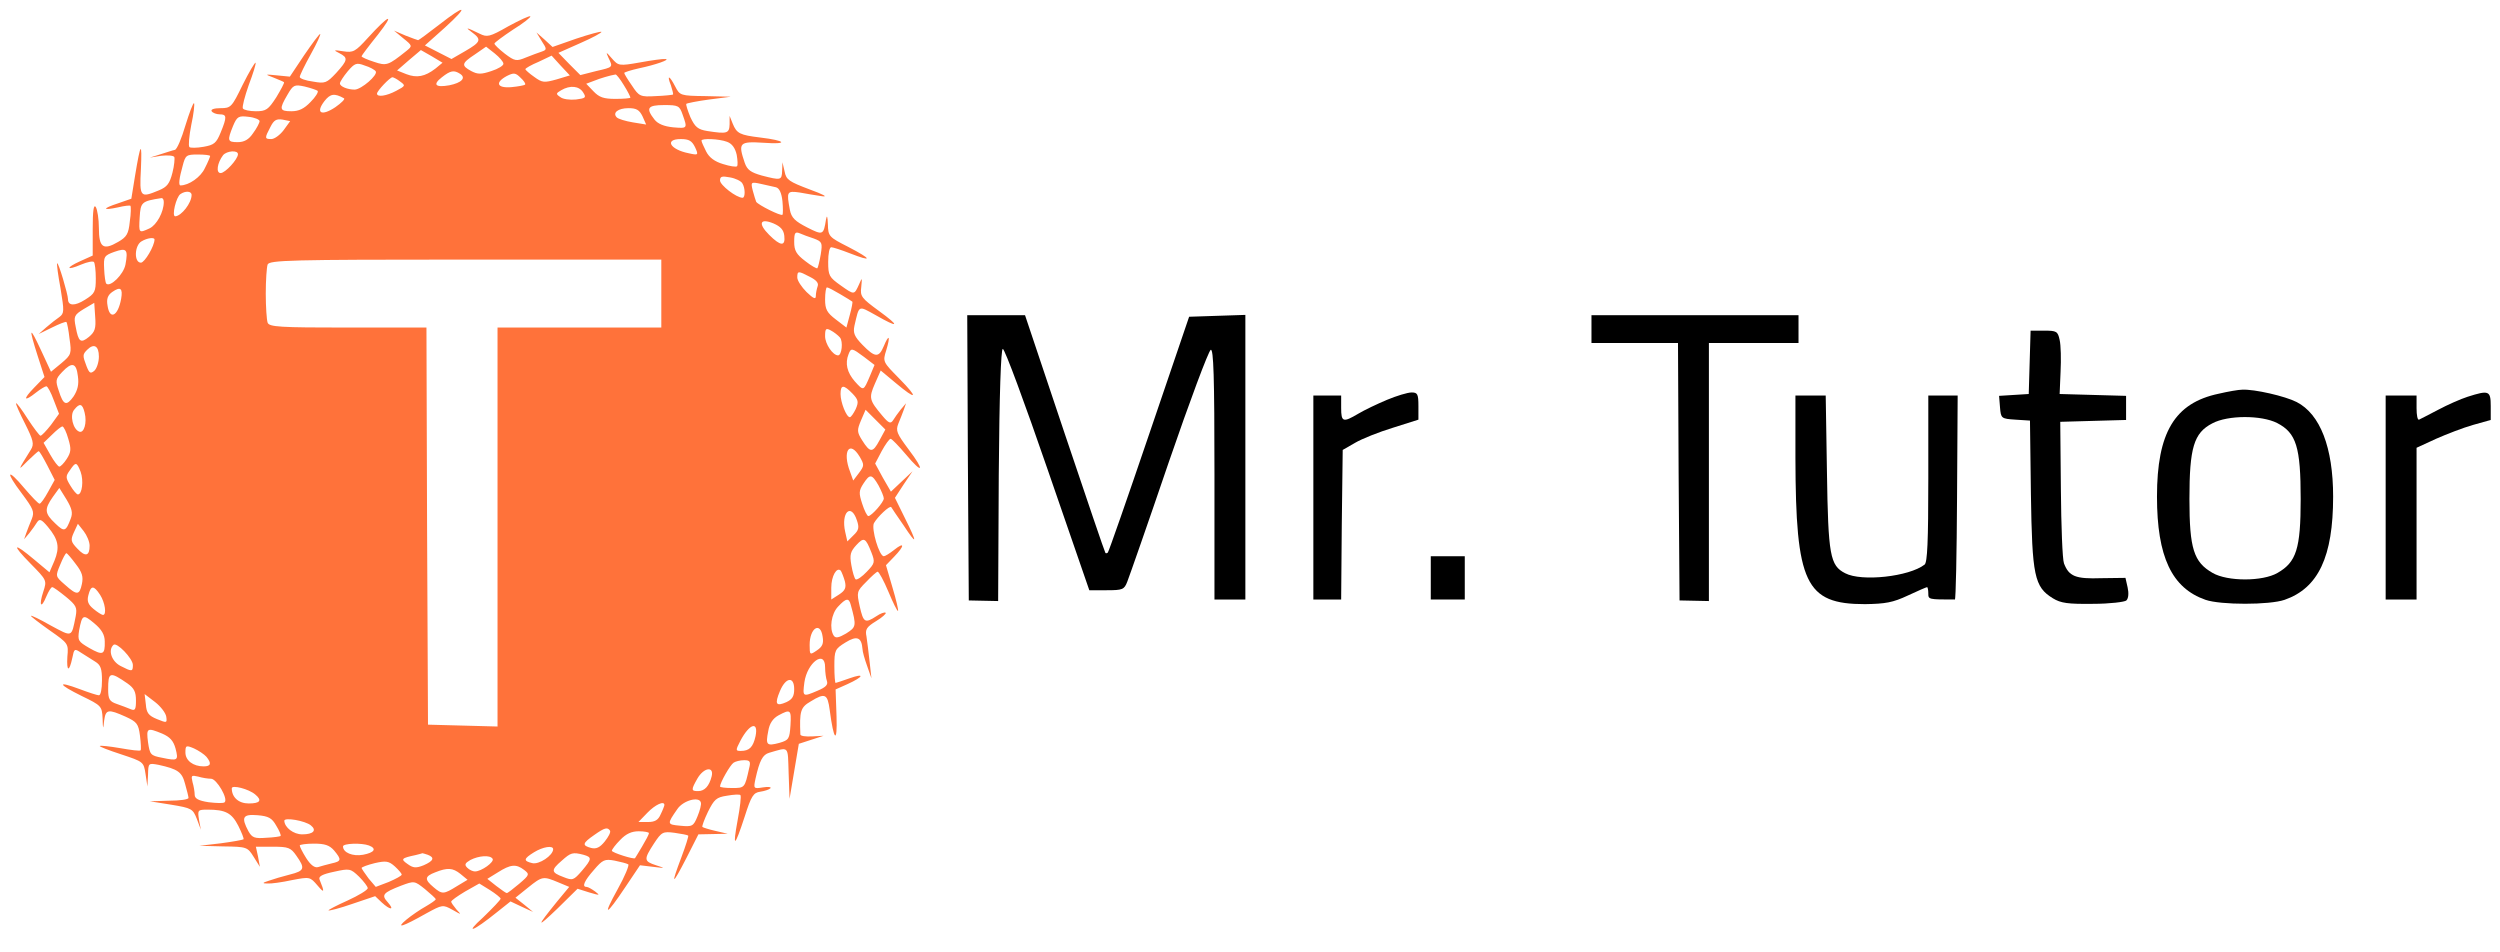
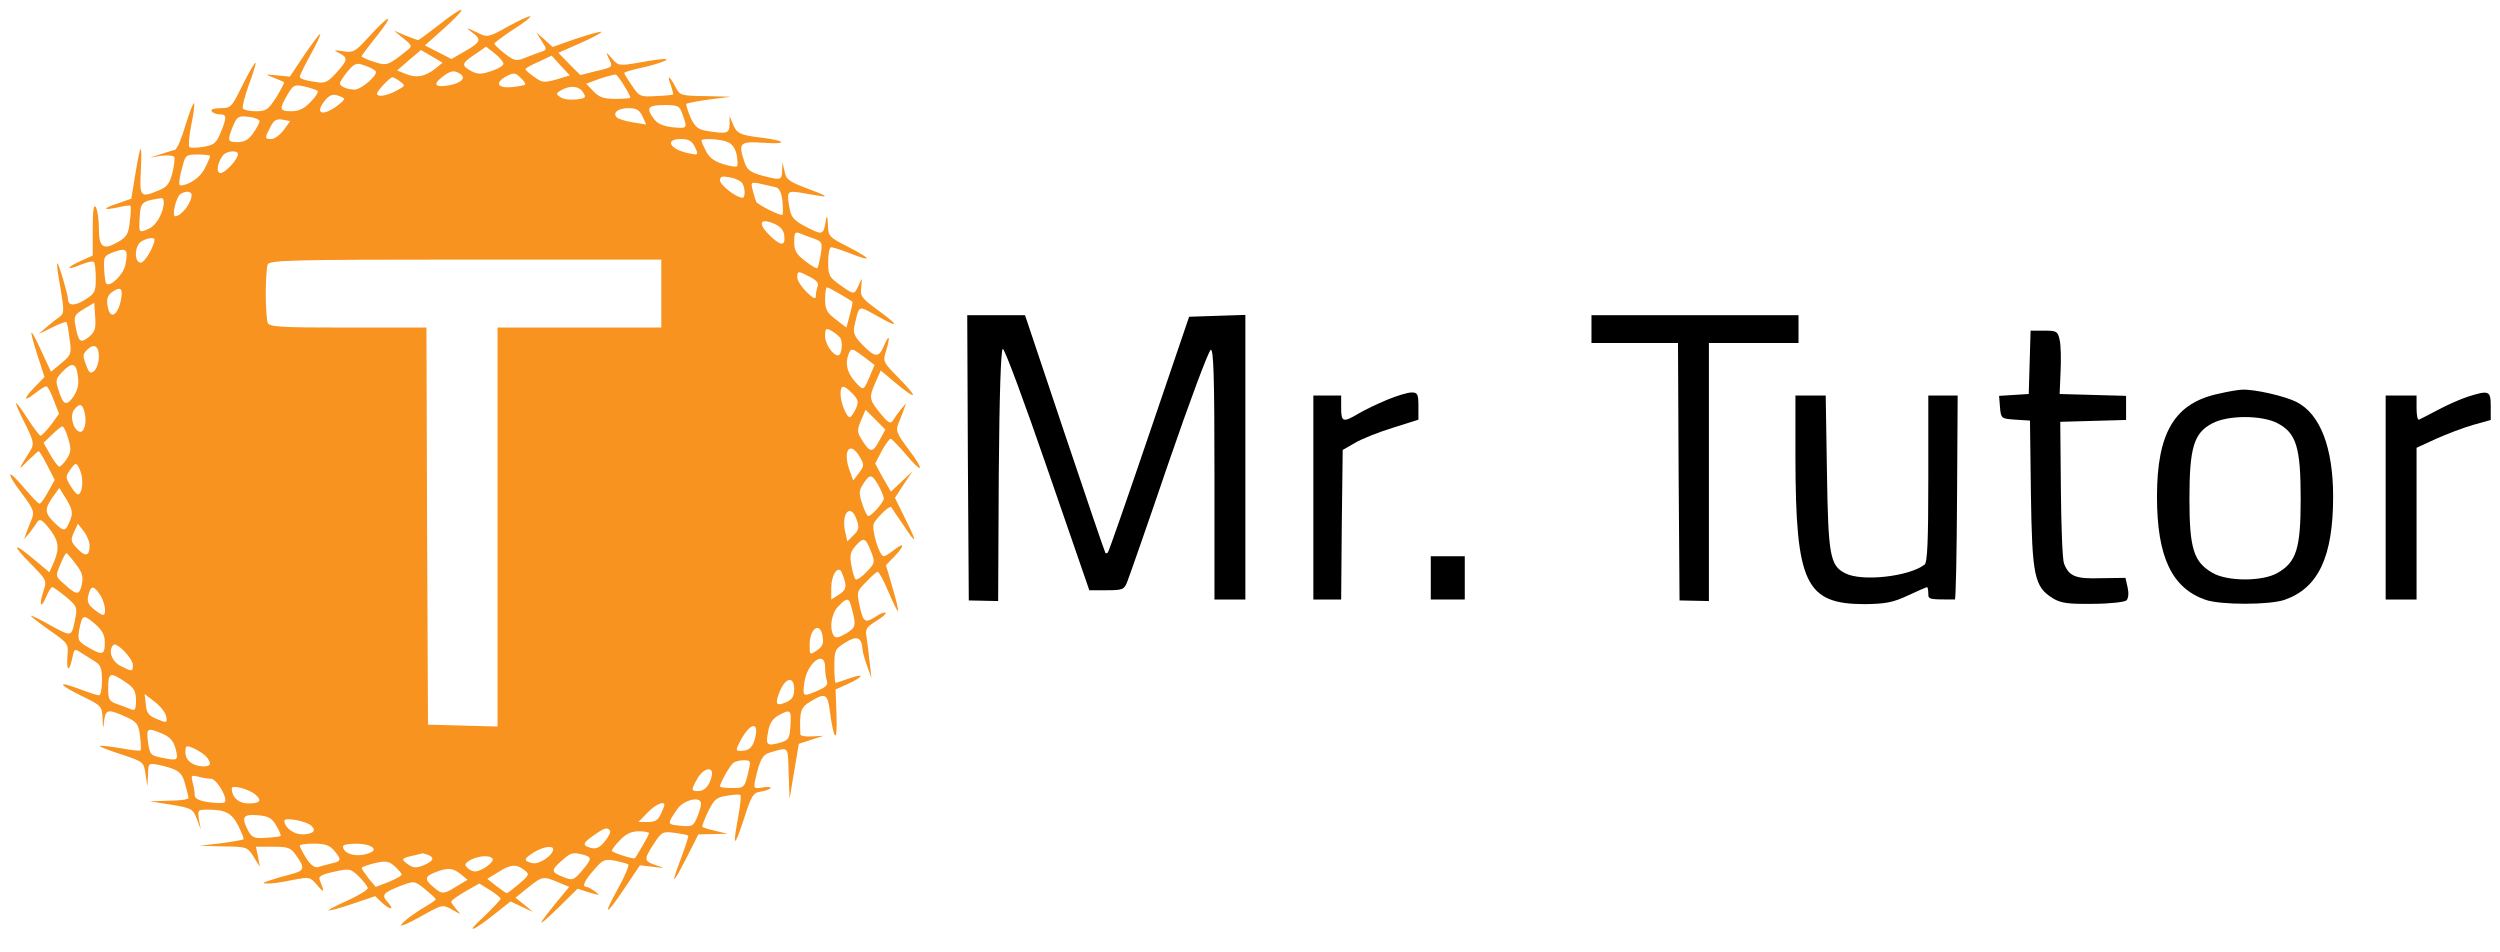
<svg xmlns="http://www.w3.org/2000/svg" version="1.0" width="809pt" height="308pt" viewBox="0 0 809 308" preserveAspectRatio="xMidYMid meet">
  <g transform="translate(0,308) scale(0.1,-0.1)" fill="#000000" stroke="none">
-     <path fill="#ff723a" d="M1421 3000 c-36 -28 -66 -50 -68 -50 -2 0 -20 7 -41 15 l-37 16 30 -25 c30 -24 30 -25 10 -41 -59 -47 -64 -49 -105 -35 -22 7 -40 15 -40 18 0 2 24 34 53 70 57 73 37 66 -33 -11 -40 -44 -47 -48 -79 -43 -32 5 -33 4 -13 -6 29 -15 28 -22 -10 -64 -31 -33 -36 -35 -75 -28 -24 3 -43 10 -43 15 0 5 16 38 36 74 20 36 33 65 30 65 -3 0 -26 -31 -52 -69 l-46 -69 -41 4 c-41 4 -41 4 -12 -7 17 -7 32 -13 34 -15 2 -2 -10 -24 -25 -49 -26 -40 -33 -45 -66 -45 -20 0 -39 4 -42 9 -3 5 6 39 19 76 14 37 24 69 22 72 -2 2 -21 -30 -42 -72 -35 -72 -38 -75 -71 -75 -21 0 -33 -4 -29 -10 3 -5 15 -10 26 -10 23 0 24 -8 3 -59 -14 -34 -21 -40 -55 -46 -22 -4 -43 -4 -46 -1 -4 4 -1 36 6 72 8 36 11 67 9 70 -3 2 -15 -30 -28 -72 -12 -41 -27 -77 -34 -79 -6 -1 -27 -8 -46 -14 l-35 -11 37 6 c20 2 39 1 42 -4 2 -4 0 -28 -6 -51 -9 -35 -17 -46 -44 -57 -60 -25 -63 -23 -58 69 4 92 -1 87 -19 -22 l-12 -74 -43 -15 c-52 -17 -51 -24 0 -13 20 5 39 7 40 5 2 -2 2 -25 -2 -51 -4 -40 -10 -50 -38 -66 -48 -28 -62 -18 -62 45 0 29 -5 60 -10 68 -7 10 -10 -12 -10 -71 l0 -86 -40 -18 c-49 -22 -46 -32 3 -11 19 8 38 12 41 8 3 -3 6 -27 6 -53 0 -43 -3 -49 -35 -69 -33 -21 -55 -20 -55 2 0 15 -31 120 -35 116 -2 -2 3 -39 11 -82 12 -73 12 -80 -4 -92 -9 -6 -28 -21 -42 -33 l-25 -22 43 21 c24 12 45 20 47 18 2 -2 7 -26 10 -54 7 -48 6 -52 -26 -79 l-34 -28 -32 69 c-38 82 -41 76 -11 -18 l22 -68 -34 -35 c-37 -38 -33 -47 7 -15 14 11 29 20 33 20 4 0 15 -20 24 -45 l17 -44 -26 -36 c-15 -19 -30 -35 -34 -35 -3 0 -22 25 -41 54 -19 30 -36 53 -38 51 -2 -1 11 -31 29 -66 27 -54 30 -66 19 -84 -43 -69 -44 -71 -11 -37 18 17 34 32 36 32 3 0 15 -21 28 -46 l24 -47 -21 -38 c-12 -22 -24 -39 -28 -39 -4 0 -26 23 -49 50 -56 67 -63 55 -9 -16 38 -51 42 -60 33 -83 -6 -14 -14 -35 -18 -46 l-7 -20 17 20 c9 11 20 27 25 35 8 12 14 10 35 -15 34 -41 39 -66 21 -110 l-16 -37 -49 41 c-69 58 -75 51 -12 -13 53 -54 53 -54 41 -91 -15 -45 -7 -57 10 -15 7 16 15 30 19 30 4 0 23 -14 44 -31 34 -28 37 -35 32 -63 -14 -70 -10 -68 -81 -30 -35 20 -64 34 -64 31 0 -2 27 -23 61 -47 60 -42 61 -43 57 -85 -3 -49 6 -51 16 -4 6 30 7 31 28 17 13 -8 33 -21 46 -29 18 -11 22 -23 22 -61 0 -27 -4 -48 -10 -48 -5 0 -33 9 -62 20 -75 28 -71 16 6 -22 64 -31 66 -33 68 -73 1 -37 2 -37 5 -7 5 37 13 38 69 13 37 -17 42 -23 47 -62 3 -24 4 -45 2 -47 -2 -3 -32 1 -66 7 -35 6 -64 9 -66 7 -2 -2 29 -14 69 -27 72 -24 73 -24 79 -64 l6 -40 2 38 c1 38 1 38 34 32 63 -14 76 -23 86 -62 6 -21 11 -41 11 -45 0 -5 -28 -9 -62 -9 l-63 -2 69 -11 c66 -11 70 -13 83 -46 l13 -35 -6 32 c-5 32 -4 33 28 33 58 0 78 -11 99 -52 11 -22 19 -42 17 -44 -3 -2 -36 -8 -74 -13 l-69 -8 78 -2 c76 -1 78 -2 98 -34 l20 -32 -6 33 -7 32 56 0 c49 0 57 -3 75 -29 29 -41 27 -49 -21 -61 -24 -6 -54 -15 -68 -20 -22 -7 -22 -9 -4 -9 11 -1 47 4 79 11 58 11 58 11 83 -18 22 -26 23 -22 6 20 -4 10 9 17 47 25 50 11 53 11 81 -16 15 -15 28 -32 28 -37 0 -6 -30 -24 -65 -40 -36 -16 -64 -31 -62 -32 2 -2 37 7 77 21 l74 25 21 -20 c28 -26 43 -26 20 0 -22 24 -16 31 43 54 43 16 43 16 77 -11 19 -16 35 -30 35 -33 0 -3 -15 -13 -32 -23 -18 -10 -46 -29 -63 -43 -37 -31 -12 -23 64 20 53 29 54 29 85 12 30 -17 30 -17 13 1 -9 11 -17 22 -17 25 0 4 20 18 45 33 l46 26 34 -21 c19 -12 35 -25 35 -28 0 -4 -26 -31 -57 -61 -62 -56 -33 -46 45 17 l44 35 36 -17 37 -17 -28 23 -29 23 41 33 c46 37 49 37 97 17 l36 -15 -39 -47 c-68 -84 -68 -89 0 -24 l66 65 38 -12 c34 -10 36 -10 19 3 -11 8 -23 15 -28 15 -16 0 -7 20 24 55 28 33 35 36 67 30 20 -4 39 -9 44 -12 4 -2 -11 -39 -34 -80 -51 -92 -39 -89 25 7 l47 70 42 -5 c41 -5 41 -5 10 5 -40 13 -40 19 -7 70 25 38 29 40 67 35 22 -3 42 -7 44 -9 2 -1 -8 -33 -22 -70 -35 -93 -31 -94 16 -3 l39 77 48 1 47 1 -39 9 c-22 5 -41 11 -43 13 -2 2 6 24 18 49 20 40 27 47 61 52 22 4 42 5 44 2 3 -3 -1 -39 -9 -81 -17 -93 -10 -89 23 12 21 66 28 77 50 80 14 2 29 7 33 11 4 4 -6 6 -24 3 -31 -5 -31 -4 -24 29 13 58 23 77 44 83 66 19 60 25 63 -66 l3 -83 15 89 15 89 40 13 40 13 -37 -2 c-21 -1 -37 1 -38 6 -3 75 0 88 33 107 47 29 55 25 62 -28 13 -100 25 -111 22 -20 l-3 87 38 17 c53 24 58 37 7 19 -23 -8 -43 -15 -45 -15 -2 0 -4 24 -4 54 0 52 2 56 36 77 37 23 52 17 55 -21 0 -8 7 -33 15 -55 l14 -40 -6 54 c-3 30 -8 66 -10 81 -5 23 0 31 31 50 20 12 34 25 31 27 -3 3 -17 -2 -30 -11 -37 -24 -42 -21 -54 32 -10 46 -10 48 21 79 17 18 34 33 37 33 4 0 20 -29 35 -65 15 -36 29 -64 31 -62 2 2 -6 36 -18 76 l-21 72 26 27 c35 36 35 50 1 23 -15 -12 -30 -21 -34 -21 -15 0 -41 89 -32 107 12 21 51 58 56 52 1 -2 19 -29 40 -59 44 -67 46 -60 4 24 l-32 65 28 43 29 43 -35 -33 -35 -33 -26 45 -25 46 21 40 c12 22 25 40 29 40 4 0 26 -23 49 -50 56 -67 63 -55 9 16 -38 51 -42 60 -33 83 6 14 14 35 18 46 l7 20 -17 -20 c-9 -11 -20 -27 -25 -35 -8 -12 -14 -10 -35 15 -42 50 -44 57 -24 103 l19 43 48 -40 c69 -58 76 -51 12 14 -53 54 -54 54 -42 92 14 46 9 54 -8 13 -16 -38 -28 -38 -69 4 -26 27 -31 38 -26 62 16 68 11 66 69 34 75 -43 80 -37 10 14 -56 41 -61 47 -57 77 3 32 3 32 -7 9 -16 -35 -15 -35 -59 -4 -38 27 -41 32 -41 77 0 26 4 47 10 47 5 0 33 -9 61 -20 74 -29 71 -19 -6 21 -63 32 -65 34 -66 74 -1 25 -3 31 -6 15 -8 -51 -10 -52 -61 -26 -39 20 -51 31 -56 57 -11 59 -10 62 32 56 20 -4 53 -9 72 -12 21 -3 4 6 -40 22 -66 25 -76 31 -81 58 l-7 30 -1 -27 c-1 -32 -4 -32 -66 -16 -35 10 -47 18 -55 41 -22 65 -18 70 61 65 82 -6 73 7 -11 17 -66 8 -76 13 -89 45 l-10 25 0 -27 c-1 -30 -8 -32 -72 -22 -31 5 -40 13 -55 45 -9 22 -15 41 -13 43 2 2 36 9 74 14 l70 9 -82 2 c-81 1 -83 2 -98 31 -19 37 -28 39 -14 4 5 -15 8 -28 7 -30 -2 -1 -27 -4 -56 -5 -50 -3 -54 -1 -77 34 -14 20 -25 38 -25 41 0 2 21 9 48 15 53 11 104 29 85 30 -7 1 -44 -4 -82 -11 -68 -12 -70 -11 -91 13 -19 22 -20 22 -11 2 15 -31 16 -30 -40 -43 l-51 -13 -36 36 -35 36 72 32 c39 17 70 34 67 36 -2 2 -39 -8 -81 -22 l-77 -27 -26 24 -26 23 17 -28 c17 -26 17 -28 0 -34 -10 -3 -33 -12 -51 -19 -31 -13 -36 -12 -68 12 -19 15 -34 29 -34 33 0 3 27 23 60 45 34 21 59 41 56 43 -2 3 -34 -12 -71 -32 -61 -35 -69 -36 -93 -24 -43 21 -49 22 -24 4 31 -23 28 -31 -22 -60 l-45 -26 -43 22 -43 22 65 58 c79 72 68 77 -19 9z m208 -126 c1 -6 -17 -17 -39 -24 -33 -11 -44 -11 -65 0 -33 18 -32 25 12 54 l36 25 28 -22 c15 -12 28 -27 28 -33z m-220 -16 c-34 -26 -60 -31 -94 -18 l-30 12 38 33 39 33 35 -20 35 -21 -23 -19z m392 -35 c-40 -11 -46 -11 -72 8 -16 11 -29 23 -29 25 0 3 19 14 43 24 l42 20 29 -32 30 -32 -43 -13z m-585 26 c7 -12 -46 -58 -68 -59 -23 0 -48 10 -48 20 0 5 11 22 25 39 23 27 29 29 55 19 17 -5 33 -14 36 -19z m273 -8 c20 -13 5 -29 -35 -37 -45 -8 -55 2 -24 26 28 22 39 24 59 11z m210 -35 c-2 -2 -22 -6 -44 -8 -47 -4 -54 15 -15 36 22 11 28 11 44 -5 11 -10 18 -20 15 -23z m320 -2 c12 -19 21 -37 21 -40 0 -2 -22 -4 -48 -4 -39 0 -53 5 -72 25 l-23 24 24 9 c22 9 53 18 71 21 3 0 15 -15 27 -35z m-724 12 c18 -13 17 -14 -13 -30 -32 -17 -62 -21 -62 -9 0 9 42 53 50 53 3 0 15 -6 25 -14z m-267 -30 c3 -4 -7 -20 -23 -36 -21 -22 -38 -30 -62 -30 -39 0 -40 7 -13 53 19 33 23 34 56 27 20 -5 38 -11 42 -14z m859 -5 c11 -17 8 -19 -23 -23 -20 -2 -43 1 -51 8 -15 10 -14 12 3 22 29 17 58 14 71 -7z m-774 -19 c5 -2 -8 -15 -28 -29 -45 -30 -65 -19 -35 20 19 24 32 26 63 9z m1096 -53 c16 -45 16 -45 -31 -41 -29 3 -49 11 -60 25 -29 37 -23 47 31 47 46 0 50 -2 60 -31z m-130 -5 l12 -27 -43 7 c-24 4 -47 11 -52 16 -15 15 4 30 38 30 26 0 35 -6 45 -26z m-1239 -16 c0 -5 -9 -23 -21 -39 -14 -21 -29 -29 -50 -29 -33 0 -34 5 -15 52 13 31 18 34 50 30 20 -2 36 -9 36 -14z m78 -29 c-12 -16 -30 -29 -40 -29 -22 0 -22 3 -3 39 11 22 19 27 39 24 l25 -5 -21 -29z m1331 -55 c12 -26 11 -27 -20 -20 -61 12 -80 46 -26 46 27 0 36 -6 46 -26z m104 17 c16 -6 26 -20 31 -42 3 -18 4 -34 1 -37 -3 -3 -23 0 -45 7 -27 8 -45 21 -55 41 -8 16 -15 31 -15 35 0 8 57 6 83 -4z m-1583 -40 c0 -16 -41 -61 -56 -61 -16 0 -11 33 8 58 12 14 48 17 48 3z m-90 -6 c0 -2 -7 -20 -17 -39 -13 -29 -52 -56 -79 -56 -7 0 -4 24 7 63 9 35 12 37 49 37 22 0 40 -2 40 -5z m1722 -88 c10 -15 10 -47 1 -47 -20 0 -73 41 -73 56 0 13 6 15 32 10 18 -3 36 -12 40 -19z m109 -13 c11 -3 18 -18 21 -45 2 -22 2 -42 0 -44 -5 -5 -79 32 -85 42 -2 5 -7 21 -11 36 -7 28 -6 29 26 22 18 -4 40 -9 49 -11z m-1891 -25 c0 -26 -33 -68 -53 -69 -12 0 3 63 17 72 16 11 36 10 36 -3z m-90 -23 c0 -32 -23 -74 -46 -85 -35 -16 -35 -16 -32 36 3 49 6 52 71 62 4 0 7 -5 7 -13z m2008 -109 c4 -35 -12 -34 -49 3 -37 37 -30 55 14 37 23 -10 33 -21 35 -40z m96 -9 c26 -10 28 -13 22 -51 -4 -23 -9 -43 -11 -45 -2 -2 -20 8 -39 23 -29 22 -36 34 -36 62 0 30 3 34 18 28 9 -4 30 -12 46 -17z m-2134 -3 c0 -21 -32 -75 -44 -75 -23 0 -21 56 2 69 18 11 42 14 42 6z m-94 -81 c-6 -32 -49 -74 -62 -62 -3 3 -6 25 -7 48 -2 40 0 43 33 55 40 14 45 8 36 -41z m1734 -94 l0 -110 -265 0 -265 0 0 -645 0 -646 -112 3 -113 3 -3 643 -2 642 -254 0 c-222 0 -255 2 -260 16 -3 9 -6 51 -6 94 0 43 3 85 6 94 6 14 71 16 640 16 l634 0 0 -110z m481 54 c20 -10 29 -20 25 -30 -3 -9 -6 -23 -6 -32 0 -12 -8 -8 -30 13 -16 16 -30 37 -30 47 0 22 3 22 41 2z m-2229 -71 c-10 -56 -37 -70 -44 -22 -4 22 1 34 15 44 27 19 35 12 29 -22z m2327 15 c20 -12 37 -22 39 -24 2 -1 -2 -21 -8 -43 l-11 -41 -34 26 c-29 22 -35 33 -35 65 0 22 3 39 6 39 4 0 23 -10 43 -22z m-2431 -138 c-27 -22 -34 -17 -43 32 -7 34 -5 39 26 58 l34 20 3 -45 c3 -38 -1 -49 -20 -65z m2430 -2 c11 -13 6 -58 -6 -58 -17 0 -42 37 -42 62 0 25 3 27 18 19 10 -5 24 -16 30 -23z m-2398 -62 c0 -18 -7 -39 -15 -46 -12 -10 -16 -8 -25 15 -13 34 -13 38 2 53 22 22 38 13 38 -22z m2476 -1 l34 -26 -15 -36 c-21 -49 -20 -49 -49 -17 -25 29 -32 58 -20 88 8 21 11 20 50 -9z m-2544 -62 c4 -27 -1 -46 -14 -66 -23 -32 -33 -29 -48 19 -11 32 -10 38 11 60 32 34 46 30 51 -13z m2507 -57 c19 -20 20 -27 10 -50 -7 -14 -15 -26 -19 -26 -11 0 -30 48 -30 75 0 31 10 31 39 1z m-2485 -62 c8 -32 -2 -66 -17 -61 -21 7 -32 54 -17 71 18 23 27 20 34 -10z m2572 -89 c-22 -41 -30 -41 -56 0 -17 27 -17 33 -4 64 l15 35 32 -32 32 -32 -19 -35z m-2625 5 c10 -33 9 -43 -5 -65 -9 -14 -20 -25 -24 -25 -4 0 -17 17 -29 38 l-22 39 27 26 c15 15 30 27 34 27 4 0 13 -18 19 -40z m2561 -58 c15 -26 15 -29 -2 -52 l-19 -25 -10 28 c-26 67 -2 104 31 49z m-2521 -49 c10 -28 5 -73 -9 -73 -4 0 -15 13 -24 28 -16 26 -16 31 -2 50 19 28 22 28 35 -5z m2582 -44 c9 -17 17 -36 17 -42 0 -12 -40 -57 -50 -57 -4 0 -13 18 -20 40 -11 34 -11 42 4 65 21 32 27 32 49 -6z m-2614 -107 c-16 -43 -21 -44 -50 -16 -35 33 -36 46 -8 86 l21 29 23 -37 c18 -30 21 -44 14 -62z m2544 -6 c8 -23 6 -32 -11 -48 l-20 -20 -7 31 c-14 63 19 95 38 37z m-2483 -82 c0 -34 -14 -37 -40 -9 -21 22 -22 28 -11 52 l13 28 19 -24 c10 -13 19 -34 19 -47z m2530 -22 c12 -31 11 -35 -15 -62 -15 -16 -31 -27 -36 -25 -4 3 -10 23 -14 46 -6 34 -3 44 16 65 25 27 30 24 49 -24z m-2575 -37 c21 -27 25 -41 20 -65 -8 -37 -16 -37 -55 -2 -31 27 -31 27 -15 65 8 20 17 37 20 37 2 0 16 -16 30 -35z m2489 -56 c5 -21 1 -30 -19 -43 l-25 -16 0 38 c0 38 18 69 31 55 3 -5 9 -20 13 -34z m-2410 -44 c16 -25 22 -65 9 -65 -5 1 -18 9 -31 20 -17 14 -21 25 -16 44 8 32 17 33 38 1z m2429 -32 c19 -69 18 -72 -15 -93 -24 -14 -34 -16 -40 -7 -15 23 -8 71 14 94 26 28 35 29 41 6z m-2414 -119 c1 -43 -6 -46 -50 -21 -36 21 -38 24 -33 57 10 52 13 53 49 23 24 -20 34 -37 34 -59z m2323 16 c4 -23 -1 -33 -19 -45 -22 -15 -23 -15 -23 18 0 55 35 77 42 27z m-2232 -92 c0 -22 -3 -22 -40 -3 -29 15 -41 51 -23 68 10 11 63 -44 63 -65z m2240 -7 c0 -16 3 -37 6 -45 4 -12 -4 -20 -30 -31 -49 -21 -49 -20 -43 27 9 64 67 107 67 49z m-2257 -53 c21 -15 27 -27 27 -55 0 -29 -3 -34 -17 -28 -10 4 -30 12 -45 17 -24 8 -28 16 -28 47 0 57 5 59 63 19z m2157 -18 c0 -23 -6 -33 -25 -42 -34 -15 -39 -7 -21 36 19 45 46 48 46 6z m-2032 -89 c3 -21 2 -21 -30 -8 -27 11 -34 20 -36 47 l-4 34 34 -26 c18 -14 34 -35 36 -47z m2020 -28 c-3 -44 -5 -48 -36 -57 -41 -11 -45 -7 -36 38 4 25 15 41 33 51 39 21 42 19 39 -32z m-113 -35 c-8 -36 -20 -48 -48 -48 -17 0 -17 2 -1 33 29 55 59 65 49 15z m-1920 8 c25 -11 36 -23 43 -48 10 -39 8 -41 -44 -30 -37 7 -39 10 -45 50 -6 47 -3 48 46 28z m143 -75 c17 -21 15 -31 -9 -31 -34 0 -59 19 -59 45 0 23 2 24 28 13 15 -7 33 -19 40 -27z m1756 -38 c-14 -63 -14 -63 -55 -63 -21 0 -39 2 -39 5 0 12 33 70 44 77 6 4 21 8 34 8 19 0 22 -4 16 -27z m-121 -25 c-8 -32 -23 -48 -44 -48 -23 0 -23 4 -2 41 21 36 54 40 46 7z m-1620 -8 c18 0 56 -65 44 -76 -3 -4 -27 -3 -52 0 -33 5 -45 12 -45 24 0 9 -3 28 -7 41 -5 22 -4 23 18 18 13 -4 32 -7 42 -7z m143 -51 c23 -19 16 -29 -21 -29 -33 0 -55 20 -55 49 0 12 55 -2 76 -20z m1431 -71 c-13 -32 -17 -34 -56 -30 -43 4 -43 5 -9 54 19 28 71 42 76 21 2 -6 -3 -26 -11 -45z m-107 37 c0 -2 -5 -16 -12 -30 -8 -19 -19 -25 -41 -25 l-31 0 29 30 c25 26 55 40 55 25z m-1256 -67 c10 -16 16 -31 14 -33 -1 -2 -23 -5 -46 -6 -38 -3 -46 0 -58 21 -24 45 -19 56 29 52 36 -3 47 -9 61 -34z m112 1 c20 -16 8 -29 -28 -29 -28 0 -57 22 -58 44 0 12 68 0 86 -15z m968 -17 c3 -5 -5 -20 -17 -35 -16 -20 -28 -25 -44 -21 -30 8 -29 15 10 42 34 24 43 26 51 14z m126 -8 c0 -4 -10 -23 -22 -43 -12 -20 -22 -37 -23 -38 -3 -5 -75 18 -75 24 0 4 12 20 27 35 19 20 37 28 60 28 18 0 33 -3 33 -6z m-1019 -56 c25 -30 24 -35 -8 -42 -16 -4 -35 -9 -44 -12 -11 -3 -24 7 -38 29 -12 19 -21 37 -21 41 0 3 21 6 46 6 35 0 50 -5 65 -22z m113 16 c26 -10 18 -23 -19 -30 -34 -6 -65 7 -65 27 0 10 60 12 84 3z m596 -12 c0 -20 -46 -51 -68 -45 -29 7 -28 14 6 35 29 18 62 23 62 10z m-406 -18 c24 -9 19 -20 -13 -34 -25 -10 -34 -9 -52 4 -23 16 -21 19 26 29 11 3 21 5 22 6 1 0 8 -2 17 -5z m504 0 c28 -8 28 -13 -5 -52 -27 -31 -30 -32 -60 -20 -40 15 -41 22 -5 53 29 26 35 28 70 19z m-294 -13 c7 -10 -36 -41 -57 -41 -7 0 -18 5 -25 12 -10 10 -7 15 10 25 27 14 64 17 72 4z m-294 -51 c0 -4 -19 -14 -42 -24 l-42 -16 -23 27 c-12 16 -22 31 -23 34 0 3 19 10 43 16 36 8 45 7 65 -11 12 -11 22 -23 22 -26z m396 15 c18 -14 18 -16 -16 -45 -19 -16 -37 -30 -40 -30 -3 0 -18 11 -34 23 l-29 23 34 21 c41 26 59 28 85 8z m-206 -13 l23 -19 -35 -21 c-42 -26 -47 -27 -75 -3 -30 25 -29 35 5 48 40 16 57 15 82 -5z" style="&#10;" />
+     <path fill="#f7931e" d="M1421 3000 c-36 -28 -66 -50 -68 -50 -2 0 -20 7 -41 15 l-37 16 30 -25 c30 -24 30 -25 10 -41 -59 -47 -64 -49 -105 -35 -22 7 -40 15 -40 18 0 2 24 34 53 70 57 73 37 66 -33 -11 -40 -44 -47 -48 -79 -43 -32 5 -33 4 -13 -6 29 -15 28 -22 -10 -64 -31 -33 -36 -35 -75 -28 -24 3 -43 10 -43 15 0 5 16 38 36 74 20 36 33 65 30 65 -3 0 -26 -31 -52 -69 l-46 -69 -41 4 c-41 4 -41 4 -12 -7 17 -7 32 -13 34 -15 2 -2 -10 -24 -25 -49 -26 -40 -33 -45 -66 -45 -20 0 -39 4 -42 9 -3 5 6 39 19 76 14 37 24 69 22 72 -2 2 -21 -30 -42 -72 -35 -72 -38 -75 -71 -75 -21 0 -33 -4 -29 -10 3 -5 15 -10 26 -10 23 0 24 -8 3 -59 -14 -34 -21 -40 -55 -46 -22 -4 -43 -4 -46 -1 -4 4 -1 36 6 72 8 36 11 67 9 70 -3 2 -15 -30 -28 -72 -12 -41 -27 -77 -34 -79 -6 -1 -27 -8 -46 -14 l-35 -11 37 6 c20 2 39 1 42 -4 2 -4 0 -28 -6 -51 -9 -35 -17 -46 -44 -57 -60 -25 -63 -23 -58 69 4 92 -1 87 -19 -22 l-12 -74 -43 -15 c-52 -17 -51 -24 0 -13 20 5 39 7 40 5 2 -2 2 -25 -2 -51 -4 -40 -10 -50 -38 -66 -48 -28 -62 -18 -62 45 0 29 -5 60 -10 68 -7 10 -10 -12 -10 -71 l0 -86 -40 -18 c-49 -22 -46 -32 3 -11 19 8 38 12 41 8 3 -3 6 -27 6 -53 0 -43 -3 -49 -35 -69 -33 -21 -55 -20 -55 2 0 15 -31 120 -35 116 -2 -2 3 -39 11 -82 12 -73 12 -80 -4 -92 -9 -6 -28 -21 -42 -33 l-25 -22 43 21 c24 12 45 20 47 18 2 -2 7 -26 10 -54 7 -48 6 -52 -26 -79 l-34 -28 -32 69 c-38 82 -41 76 -11 -18 l22 -68 -34 -35 c-37 -38 -33 -47 7 -15 14 11 29 20 33 20 4 0 15 -20 24 -45 l17 -44 -26 -36 c-15 -19 -30 -35 -34 -35 -3 0 -22 25 -41 54 -19 30 -36 53 -38 51 -2 -1 11 -31 29 -66 27 -54 30 -66 19 -84 -43 -69 -44 -71 -11 -37 18 17 34 32 36 32 3 0 15 -21 28 -46 l24 -47 -21 -38 c-12 -22 -24 -39 -28 -39 -4 0 -26 23 -49 50 -56 67 -63 55 -9 -16 38 -51 42 -60 33 -83 -6 -14 -14 -35 -18 -46 l-7 -20 17 20 c9 11 20 27 25 35 8 12 14 10 35 -15 34 -41 39 -66 21 -110 l-16 -37 -49 41 c-69 58 -75 51 -12 -13 53 -54 53 -54 41 -91 -15 -45 -7 -57 10 -15 7 16 15 30 19 30 4 0 23 -14 44 -31 34 -28 37 -35 32 -63 -14 -70 -10 -68 -81 -30 -35 20 -64 34 -64 31 0 -2 27 -23 61 -47 60 -42 61 -43 57 -85 -3 -49 6 -51 16 -4 6 30 7 31 28 17 13 -8 33 -21 46 -29 18 -11 22 -23 22 -61 0 -27 -4 -48 -10 -48 -5 0 -33 9 -62 20 -75 28 -71 16 6 -22 64 -31 66 -33 68 -73 1 -37 2 -37 5 -7 5 37 13 38 69 13 37 -17 42 -23 47 -62 3 -24 4 -45 2 -47 -2 -3 -32 1 -66 7 -35 6 -64 9 -66 7 -2 -2 29 -14 69 -27 72 -24 73 -24 79 -64 l6 -40 2 38 c1 38 1 38 34 32 63 -14 76 -23 86 -62 6 -21 11 -41 11 -45 0 -5 -28 -9 -62 -9 l-63 -2 69 -11 c66 -11 70 -13 83 -46 l13 -35 -6 32 c-5 32 -4 33 28 33 58 0 78 -11 99 -52 11 -22 19 -42 17 -44 -3 -2 -36 -8 -74 -13 l-69 -8 78 -2 c76 -1 78 -2 98 -34 l20 -32 -6 33 -7 32 56 0 c49 0 57 -3 75 -29 29 -41 27 -49 -21 -61 -24 -6 -54 -15 -68 -20 -22 -7 -22 -9 -4 -9 11 -1 47 4 79 11 58 11 58 11 83 -18 22 -26 23 -22 6 20 -4 10 9 17 47 25 50 11 53 11 81 -16 15 -15 28 -32 28 -37 0 -6 -30 -24 -65 -40 -36 -16 -64 -31 -62 -32 2 -2 37 7 77 21 l74 25 21 -20 c28 -26 43 -26 20 0 -22 24 -16 31 43 54 43 16 43 16 77 -11 19 -16 35 -30 35 -33 0 -3 -15 -13 -32 -23 -18 -10 -46 -29 -63 -43 -37 -31 -12 -23 64 20 53 29 54 29 85 12 30 -17 30 -17 13 1 -9 11 -17 22 -17 25 0 4 20 18 45 33 l46 26 34 -21 c19 -12 35 -25 35 -28 0 -4 -26 -31 -57 -61 -62 -56 -33 -46 45 17 l44 35 36 -17 37 -17 -28 23 -29 23 41 33 c46 37 49 37 97 17 l36 -15 -39 -47 c-68 -84 -68 -89 0 -24 l66 65 38 -12 c34 -10 36 -10 19 3 -11 8 -23 15 -28 15 -16 0 -7 20 24 55 28 33 35 36 67 30 20 -4 39 -9 44 -12 4 -2 -11 -39 -34 -80 -51 -92 -39 -89 25 7 l47 70 42 -5 c41 -5 41 -5 10 5 -40 13 -40 19 -7 70 25 38 29 40 67 35 22 -3 42 -7 44 -9 2 -1 -8 -33 -22 -70 -35 -93 -31 -94 16 -3 l39 77 48 1 47 1 -39 9 c-22 5 -41 11 -43 13 -2 2 6 24 18 49 20 40 27 47 61 52 22 4 42 5 44 2 3 -3 -1 -39 -9 -81 -17 -93 -10 -89 23 12 21 66 28 77 50 80 14 2 29 7 33 11 4 4 -6 6 -24 3 -31 -5 -31 -4 -24 29 13 58 23 77 44 83 66 19 60 25 63 -66 l3 -83 15 89 15 89 40 13 40 13 -37 -2 c-21 -1 -37 1 -38 6 -3 75 0 88 33 107 47 29 55 25 62 -28 13 -100 25 -111 22 -20 l-3 87 38 17 c53 24 58 37 7 19 -23 -8 -43 -15 -45 -15 -2 0 -4 24 -4 54 0 52 2 56 36 77 37 23 52 17 55 -21 0 -8 7 -33 15 -55 l14 -40 -6 54 c-3 30 -8 66 -10 81 -5 23 0 31 31 50 20 12 34 25 31 27 -3 3 -17 -2 -30 -11 -37 -24 -42 -21 -54 32 -10 46 -10 48 21 79 17 18 34 33 37 33 4 0 20 -29 35 -65 15 -36 29 -64 31 -62 2 2 -6 36 -18 76 l-21 72 26 27 c35 36 35 50 1 23 -15 -12 -30 -21 -34 -21 -15 0 -41 89 -32 107 12 21 51 58 56 52 1 -2 19 -29 40 -59 44 -67 46 -60 4 24 l-32 65 28 43 29 43 -35 -33 -35 -33 -26 45 -25 46 21 40 c12 22 25 40 29 40 4 0 26 -23 49 -50 56 -67 63 -55 9 16 -38 51 -42 60 -33 83 6 14 14 35 18 46 l7 20 -17 -20 c-9 -11 -20 -27 -25 -35 -8 -12 -14 -10 -35 15 -42 50 -44 57 -24 103 l19 43 48 -40 c69 -58 76 -51 12 14 -53 54 -54 54 -42 92 14 46 9 54 -8 13 -16 -38 -28 -38 -69 4 -26 27 -31 38 -26 62 16 68 11 66 69 34 75 -43 80 -37 10 14 -56 41 -61 47 -57 77 3 32 3 32 -7 9 -16 -35 -15 -35 -59 -4 -38 27 -41 32 -41 77 0 26 4 47 10 47 5 0 33 -9 61 -20 74 -29 71 -19 -6 21 -63 32 -65 34 -66 74 -1 25 -3 31 -6 15 -8 -51 -10 -52 -61 -26 -39 20 -51 31 -56 57 -11 59 -10 62 32 56 20 -4 53 -9 72 -12 21 -3 4 6 -40 22 -66 25 -76 31 -81 58 l-7 30 -1 -27 c-1 -32 -4 -32 -66 -16 -35 10 -47 18 -55 41 -22 65 -18 70 61 65 82 -6 73 7 -11 17 -66 8 -76 13 -89 45 l-10 25 0 -27 c-1 -30 -8 -32 -72 -22 -31 5 -40 13 -55 45 -9 22 -15 41 -13 43 2 2 36 9 74 14 l70 9 -82 2 c-81 1 -83 2 -98 31 -19 37 -28 39 -14 4 5 -15 8 -28 7 -30 -2 -1 -27 -4 -56 -5 -50 -3 -54 -1 -77 34 -14 20 -25 38 -25 41 0 2 21 9 48 15 53 11 104 29 85 30 -7 1 -44 -4 -82 -11 -68 -12 -70 -11 -91 13 -19 22 -20 22 -11 2 15 -31 16 -30 -40 -43 l-51 -13 -36 36 -35 36 72 32 c39 17 70 34 67 36 -2 2 -39 -8 -81 -22 l-77 -27 -26 24 -26 23 17 -28 c17 -26 17 -28 0 -34 -10 -3 -33 -12 -51 -19 -31 -13 -36 -12 -68 12 -19 15 -34 29 -34 33 0 3 27 23 60 45 34 21 59 41 56 43 -2 3 -34 -12 -71 -32 -61 -35 -69 -36 -93 -24 -43 21 -49 22 -24 4 31 -23 28 -31 -22 -60 l-45 -26 -43 22 -43 22 65 58 c79 72 68 77 -19 9z m208 -126 c1 -6 -17 -17 -39 -24 -33 -11 -44 -11 -65 0 -33 18 -32 25 12 54 l36 25 28 -22 c15 -12 28 -27 28 -33z m-220 -16 c-34 -26 -60 -31 -94 -18 l-30 12 38 33 39 33 35 -20 35 -21 -23 -19z m392 -35 c-40 -11 -46 -11 -72 8 -16 11 -29 23 -29 25 0 3 19 14 43 24 l42 20 29 -32 30 -32 -43 -13z m-585 26 c7 -12 -46 -58 -68 -59 -23 0 -48 10 -48 20 0 5 11 22 25 39 23 27 29 29 55 19 17 -5 33 -14 36 -19z m273 -8 c20 -13 5 -29 -35 -37 -45 -8 -55 2 -24 26 28 22 39 24 59 11z m210 -35 c-2 -2 -22 -6 -44 -8 -47 -4 -54 15 -15 36 22 11 28 11 44 -5 11 -10 18 -20 15 -23z m320 -2 c12 -19 21 -37 21 -40 0 -2 -22 -4 -48 -4 -39 0 -53 5 -72 25 l-23 24 24 9 c22 9 53 18 71 21 3 0 15 -15 27 -35z m-724 12 c18 -13 17 -14 -13 -30 -32 -17 -62 -21 -62 -9 0 9 42 53 50 53 3 0 15 -6 25 -14z m-267 -30 c3 -4 -7 -20 -23 -36 -21 -22 -38 -30 -62 -30 -39 0 -40 7 -13 53 19 33 23 34 56 27 20 -5 38 -11 42 -14z m859 -5 c11 -17 8 -19 -23 -23 -20 -2 -43 1 -51 8 -15 10 -14 12 3 22 29 17 58 14 71 -7z m-774 -19 c5 -2 -8 -15 -28 -29 -45 -30 -65 -19 -35 20 19 24 32 26 63 9z m1096 -53 c16 -45 16 -45 -31 -41 -29 3 -49 11 -60 25 -29 37 -23 47 31 47 46 0 50 -2 60 -31z m-130 -5 l12 -27 -43 7 c-24 4 -47 11 -52 16 -15 15 4 30 38 30 26 0 35 -6 45 -26z m-1239 -16 c0 -5 -9 -23 -21 -39 -14 -21 -29 -29 -50 -29 -33 0 -34 5 -15 52 13 31 18 34 50 30 20 -2 36 -9 36 -14z m78 -29 c-12 -16 -30 -29 -40 -29 -22 0 -22 3 -3 39 11 22 19 27 39 24 l25 -5 -21 -29z m1331 -55 c12 -26 11 -27 -20 -20 -61 12 -80 46 -26 46 27 0 36 -6 46 -26z m104 17 c16 -6 26 -20 31 -42 3 -18 4 -34 1 -37 -3 -3 -23 0 -45 7 -27 8 -45 21 -55 41 -8 16 -15 31 -15 35 0 8 57 6 83 -4z m-1583 -40 c0 -16 -41 -61 -56 -61 -16 0 -11 33 8 58 12 14 48 17 48 3z m-90 -6 c0 -2 -7 -20 -17 -39 -13 -29 -52 -56 -79 -56 -7 0 -4 24 7 63 9 35 12 37 49 37 22 0 40 -2 40 -5z m1722 -88 c10 -15 10 -47 1 -47 -20 0 -73 41 -73 56 0 13 6 15 32 10 18 -3 36 -12 40 -19z m109 -13 c11 -3 18 -18 21 -45 2 -22 2 -42 0 -44 -5 -5 -79 32 -85 42 -2 5 -7 21 -11 36 -7 28 -6 29 26 22 18 -4 40 -9 49 -11z m-1891 -25 c0 -26 -33 -68 -53 -69 -12 0 3 63 17 72 16 11 36 10 36 -3z m-90 -23 c0 -32 -23 -74 -46 -85 -35 -16 -35 -16 -32 36 3 49 6 52 71 62 4 0 7 -5 7 -13z m2008 -109 c4 -35 -12 -34 -49 3 -37 37 -30 55 14 37 23 -10 33 -21 35 -40z m96 -9 c26 -10 28 -13 22 -51 -4 -23 -9 -43 -11 -45 -2 -2 -20 8 -39 23 -29 22 -36 34 -36 62 0 30 3 34 18 28 9 -4 30 -12 46 -17z m-2134 -3 c0 -21 -32 -75 -44 -75 -23 0 -21 56 2 69 18 11 42 14 42 6z m-94 -81 c-6 -32 -49 -74 -62 -62 -3 3 -6 25 -7 48 -2 40 0 43 33 55 40 14 45 8 36 -41z m1734 -94 l0 -110 -265 0 -265 0 0 -645 0 -646 -112 3 -113 3 -3 643 -2 642 -254 0 c-222 0 -255 2 -260 16 -3 9 -6 51 -6 94 0 43 3 85 6 94 6 14 71 16 640 16 l634 0 0 -110z m481 54 c20 -10 29 -20 25 -30 -3 -9 -6 -23 -6 -32 0 -12 -8 -8 -30 13 -16 16 -30 37 -30 47 0 22 3 22 41 2z m-2229 -71 c-10 -56 -37 -70 -44 -22 -4 22 1 34 15 44 27 19 35 12 29 -22z m2327 15 c20 -12 37 -22 39 -24 2 -1 -2 -21 -8 -43 l-11 -41 -34 26 c-29 22 -35 33 -35 65 0 22 3 39 6 39 4 0 23 -10 43 -22z m-2431 -138 c-27 -22 -34 -17 -43 32 -7 34 -5 39 26 58 l34 20 3 -45 c3 -38 -1 -49 -20 -65z m2430 -2 c11 -13 6 -58 -6 -58 -17 0 -42 37 -42 62 0 25 3 27 18 19 10 -5 24 -16 30 -23z m-2398 -62 c0 -18 -7 -39 -15 -46 -12 -10 -16 -8 -25 15 -13 34 -13 38 2 53 22 22 38 13 38 -22z m2476 -1 l34 -26 -15 -36 c-21 -49 -20 -49 -49 -17 -25 29 -32 58 -20 88 8 21 11 20 50 -9z m-2544 -62 c4 -27 -1 -46 -14 -66 -23 -32 -33 -29 -48 19 -11 32 -10 38 11 60 32 34 46 30 51 -13z m2507 -57 c19 -20 20 -27 10 -50 -7 -14 -15 -26 -19 -26 -11 0 -30 48 -30 75 0 31 10 31 39 1z m-2485 -62 c8 -32 -2 -66 -17 -61 -21 7 -32 54 -17 71 18 23 27 20 34 -10z m2572 -89 c-22 -41 -30 -41 -56 0 -17 27 -17 33 -4 64 l15 35 32 -32 32 -32 -19 -35z m-2625 5 c10 -33 9 -43 -5 -65 -9 -14 -20 -25 -24 -25 -4 0 -17 17 -29 38 l-22 39 27 26 c15 15 30 27 34 27 4 0 13 -18 19 -40z m2561 -58 c15 -26 15 -29 -2 -52 l-19 -25 -10 28 c-26 67 -2 104 31 49z m-2521 -49 c10 -28 5 -73 -9 -73 -4 0 -15 13 -24 28 -16 26 -16 31 -2 50 19 28 22 28 35 -5z m2582 -44 c9 -17 17 -36 17 -42 0 -12 -40 -57 -50 -57 -4 0 -13 18 -20 40 -11 34 -11 42 4 65 21 32 27 32 49 -6z m-2614 -107 c-16 -43 -21 -44 -50 -16 -35 33 -36 46 -8 86 l21 29 23 -37 c18 -30 21 -44 14 -62z m2544 -6 c8 -23 6 -32 -11 -48 l-20 -20 -7 31 c-14 63 19 95 38 37z m-2483 -82 c0 -34 -14 -37 -40 -9 -21 22 -22 28 -11 52 l13 28 19 -24 c10 -13 19 -34 19 -47z m2530 -22 c12 -31 11 -35 -15 -62 -15 -16 -31 -27 -36 -25 -4 3 -10 23 -14 46 -6 34 -3 44 16 65 25 27 30 24 49 -24z m-2575 -37 c21 -27 25 -41 20 -65 -8 -37 -16 -37 -55 -2 -31 27 -31 27 -15 65 8 20 17 37 20 37 2 0 16 -16 30 -35z m2489 -56 c5 -21 1 -30 -19 -43 l-25 -16 0 38 c0 38 18 69 31 55 3 -5 9 -20 13 -34z m-2410 -44 c16 -25 22 -65 9 -65 -5 1 -18 9 -31 20 -17 14 -21 25 -16 44 8 32 17 33 38 1z m2429 -32 c19 -69 18 -72 -15 -93 -24 -14 -34 -16 -40 -7 -15 23 -8 71 14 94 26 28 35 29 41 6z m-2414 -119 c1 -43 -6 -46 -50 -21 -36 21 -38 24 -33 57 10 52 13 53 49 23 24 -20 34 -37 34 -59z m2323 16 c4 -23 -1 -33 -19 -45 -22 -15 -23 -15 -23 18 0 55 35 77 42 27z m-2232 -92 c0 -22 -3 -22 -40 -3 -29 15 -41 51 -23 68 10 11 63 -44 63 -65z m2240 -7 c0 -16 3 -37 6 -45 4 -12 -4 -20 -30 -31 -49 -21 -49 -20 -43 27 9 64 67 107 67 49z m-2257 -53 c21 -15 27 -27 27 -55 0 -29 -3 -34 -17 -28 -10 4 -30 12 -45 17 -24 8 -28 16 -28 47 0 57 5 59 63 19z m2157 -18 c0 -23 -6 -33 -25 -42 -34 -15 -39 -7 -21 36 19 45 46 48 46 6z m-2032 -89 c3 -21 2 -21 -30 -8 -27 11 -34 20 -36 47 l-4 34 34 -26 c18 -14 34 -35 36 -47z m2020 -28 c-3 -44 -5 -48 -36 -57 -41 -11 -45 -7 -36 38 4 25 15 41 33 51 39 21 42 19 39 -32z m-113 -35 c-8 -36 -20 -48 -48 -48 -17 0 -17 2 -1 33 29 55 59 65 49 15z m-1920 8 c25 -11 36 -23 43 -48 10 -39 8 -41 -44 -30 -37 7 -39 10 -45 50 -6 47 -3 48 46 28z m143 -75 c17 -21 15 -31 -9 -31 -34 0 -59 19 -59 45 0 23 2 24 28 13 15 -7 33 -19 40 -27z m1756 -38 c-14 -63 -14 -63 -55 -63 -21 0 -39 2 -39 5 0 12 33 70 44 77 6 4 21 8 34 8 19 0 22 -4 16 -27z m-121 -25 c-8 -32 -23 -48 -44 -48 -23 0 -23 4 -2 41 21 36 54 40 46 7z m-1620 -8 c18 0 56 -65 44 -76 -3 -4 -27 -3 -52 0 -33 5 -45 12 -45 24 0 9 -3 28 -7 41 -5 22 -4 23 18 18 13 -4 32 -7 42 -7z m143 -51 c23 -19 16 -29 -21 -29 -33 0 -55 20 -55 49 0 12 55 -2 76 -20z m1431 -71 c-13 -32 -17 -34 -56 -30 -43 4 -43 5 -9 54 19 28 71 42 76 21 2 -6 -3 -26 -11 -45z m-107 37 c0 -2 -5 -16 -12 -30 -8 -19 -19 -25 -41 -25 l-31 0 29 30 c25 26 55 40 55 25z m-1256 -67 c10 -16 16 -31 14 -33 -1 -2 -23 -5 -46 -6 -38 -3 -46 0 -58 21 -24 45 -19 56 29 52 36 -3 47 -9 61 -34z m112 1 c20 -16 8 -29 -28 -29 -28 0 -57 22 -58 44 0 12 68 0 86 -15z m968 -17 c3 -5 -5 -20 -17 -35 -16 -20 -28 -25 -44 -21 -30 8 -29 15 10 42 34 24 43 26 51 14z m126 -8 c0 -4 -10 -23 -22 -43 -12 -20 -22 -37 -23 -38 -3 -5 -75 18 -75 24 0 4 12 20 27 35 19 20 37 28 60 28 18 0 33 -3 33 -6z m-1019 -56 c25 -30 24 -35 -8 -42 -16 -4 -35 -9 -44 -12 -11 -3 -24 7 -38 29 -12 19 -21 37 -21 41 0 3 21 6 46 6 35 0 50 -5 65 -22z m113 16 c26 -10 18 -23 -19 -30 -34 -6 -65 7 -65 27 0 10 60 12 84 3z m596 -12 c0 -20 -46 -51 -68 -45 -29 7 -28 14 6 35 29 18 62 23 62 10z m-406 -18 c24 -9 19 -20 -13 -34 -25 -10 -34 -9 -52 4 -23 16 -21 19 26 29 11 3 21 5 22 6 1 0 8 -2 17 -5z m504 0 c28 -8 28 -13 -5 -52 -27 -31 -30 -32 -60 -20 -40 15 -41 22 -5 53 29 26 35 28 70 19z m-294 -13 c7 -10 -36 -41 -57 -41 -7 0 -18 5 -25 12 -10 10 -7 15 10 25 27 14 64 17 72 4z m-294 -51 c0 -4 -19 -14 -42 -24 l-42 -16 -23 27 c-12 16 -22 31 -23 34 0 3 19 10 43 16 36 8 45 7 65 -11 12 -11 22 -23 22 -26z m396 15 c18 -14 18 -16 -16 -45 -19 -16 -37 -30 -40 -30 -3 0 -18 11 -34 23 l-29 23 34 21 c41 26 59 28 85 8z m-206 -13 l23 -19 -35 -21 c-42 -26 -47 -27 -75 -3 -30 25 -29 35 5 48 40 16 57 15 82 -5z" style="&#10;" />
    <path d="M3132 1599 l3 -462 47 -1 48 -1 2 408 c2 262 7 407 13 408 6 1 71 -175 145 -390 l135 -391 56 0 c52 0 57 2 67 28 6 15 67 189 134 386 68 198 129 361 136 364 9 3 12 -85 12 -402 l0 -406 50 0 50 0 0 460 0 461 -91 -3 -91 -3 -129 -379 c-71 -209 -131 -381 -134 -384 -3 -3 -7 -3 -8 -1 -2 2 -61 176 -132 387 l-128 382 -93 0 -94 0 2 -461z" />
    <path d="M5150 2015 l0 -45 140 0 140 0 2 -416 3 -417 48 -1 47 -1 0 418 0 417 145 0 145 0 0 45 0 45 -335 0 -335 0 0 -45z" />
    <path d="M6568 1908 l-3 -103 -48 -3 -48 -3 3 -37 c3 -36 4 -37 50 -40 l47 -3 3 -237 c4 -266 11 -301 71 -338 26 -16 49 -19 130 -18 54 0 103 6 108 11 7 7 8 24 4 42 l-7 31 -78 -1 c-84 -3 -105 6 -121 48 -5 13 -9 121 -10 240 l-2 218 106 3 107 3 0 39 0 39 -107 3 -108 3 3 72 c2 40 1 86 -3 103 -6 28 -10 30 -50 30 l-44 0 -3 -102z" />
    <path d="M7180 1806 c-143 -30 -200 -126 -200 -333 0 -195 48 -296 157 -334 49 -17 207 -17 256 0 109 38 157 139 157 334 0 159 -42 267 -118 306 -37 19 -137 42 -176 40 -12 0 -46 -6 -76 -13z m189 -95 c62 -32 76 -78 76 -246 0 -161 -14 -204 -75 -239 -48 -28 -162 -28 -210 0 -61 35 -75 78 -75 239 0 166 14 214 74 245 50 27 159 27 210 1z" />
    <path d="M4488 1786 c-31 -13 -73 -33 -93 -45 -49 -29 -55 -27 -55 19 l0 40 -45 0 -45 0 0 -330 0 -330 45 0 45 0 2 242 3 242 40 23 c22 13 77 35 123 49 l82 26 0 44 c0 39 -3 44 -22 44 -13 0 -49 -11 -80 -24z" />
    <path d="M7985 1796 c-22 -7 -65 -26 -95 -42 -30 -16 -58 -30 -62 -32 -5 -2 -8 15 -8 37 l0 41 -50 0 -50 0 0 -330 0 -330 50 0 50 0 0 246 0 245 63 29 c34 15 88 36 120 45 l57 16 0 45 c0 50 -6 52 -75 30z" />
    <path d="M5810 1598 c1 -406 32 -473 225 -473 66 1 90 5 139 28 32 15 60 27 62 27 2 0 4 -9 4 -20 0 -20 0 -20 86 -20 3 0 6 148 7 330 l2 330 -47 0 -48 0 0 -269 c0 -203 -3 -271 -12 -278 -50 -39 -204 -56 -257 -28 -49 25 -55 57 -59 328 l-4 247 -49 0 -49 0 0 -202z" />
    <path d="M4630 1210 l0 -70 55 0 55 0 0 70 0 70 -55 0 -55 0 0 -70z" />
  </g>
</svg>
